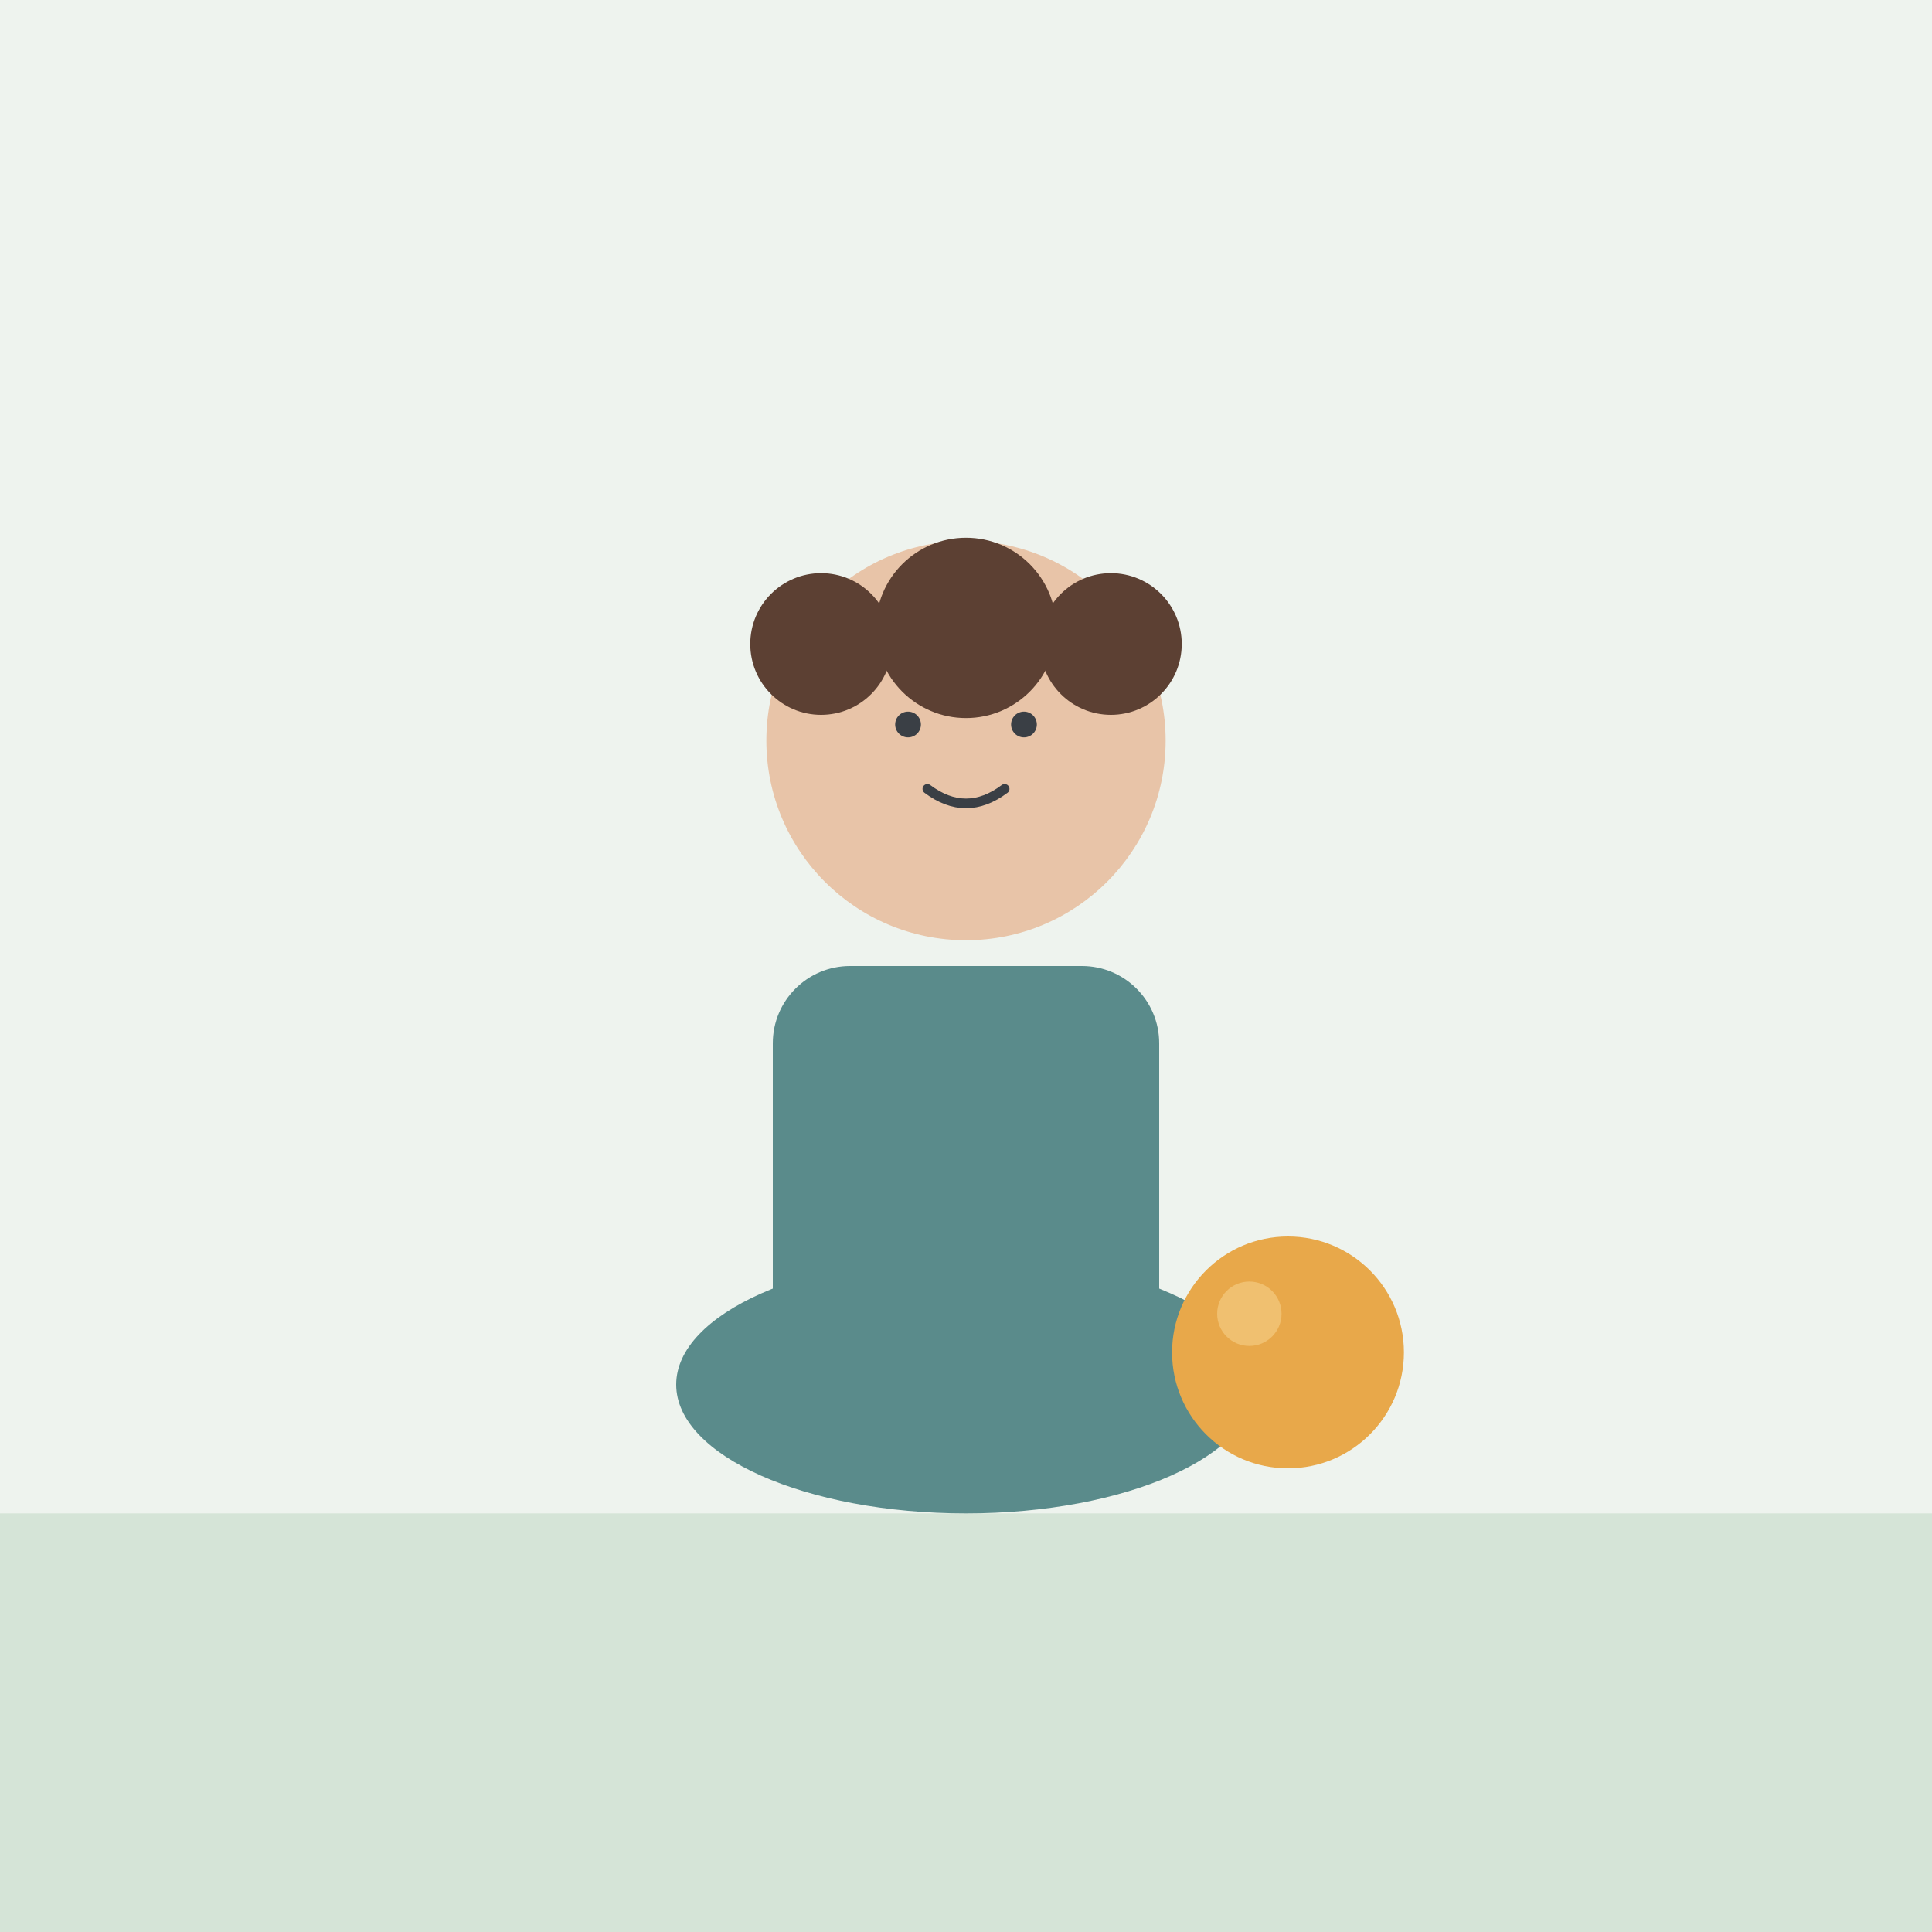
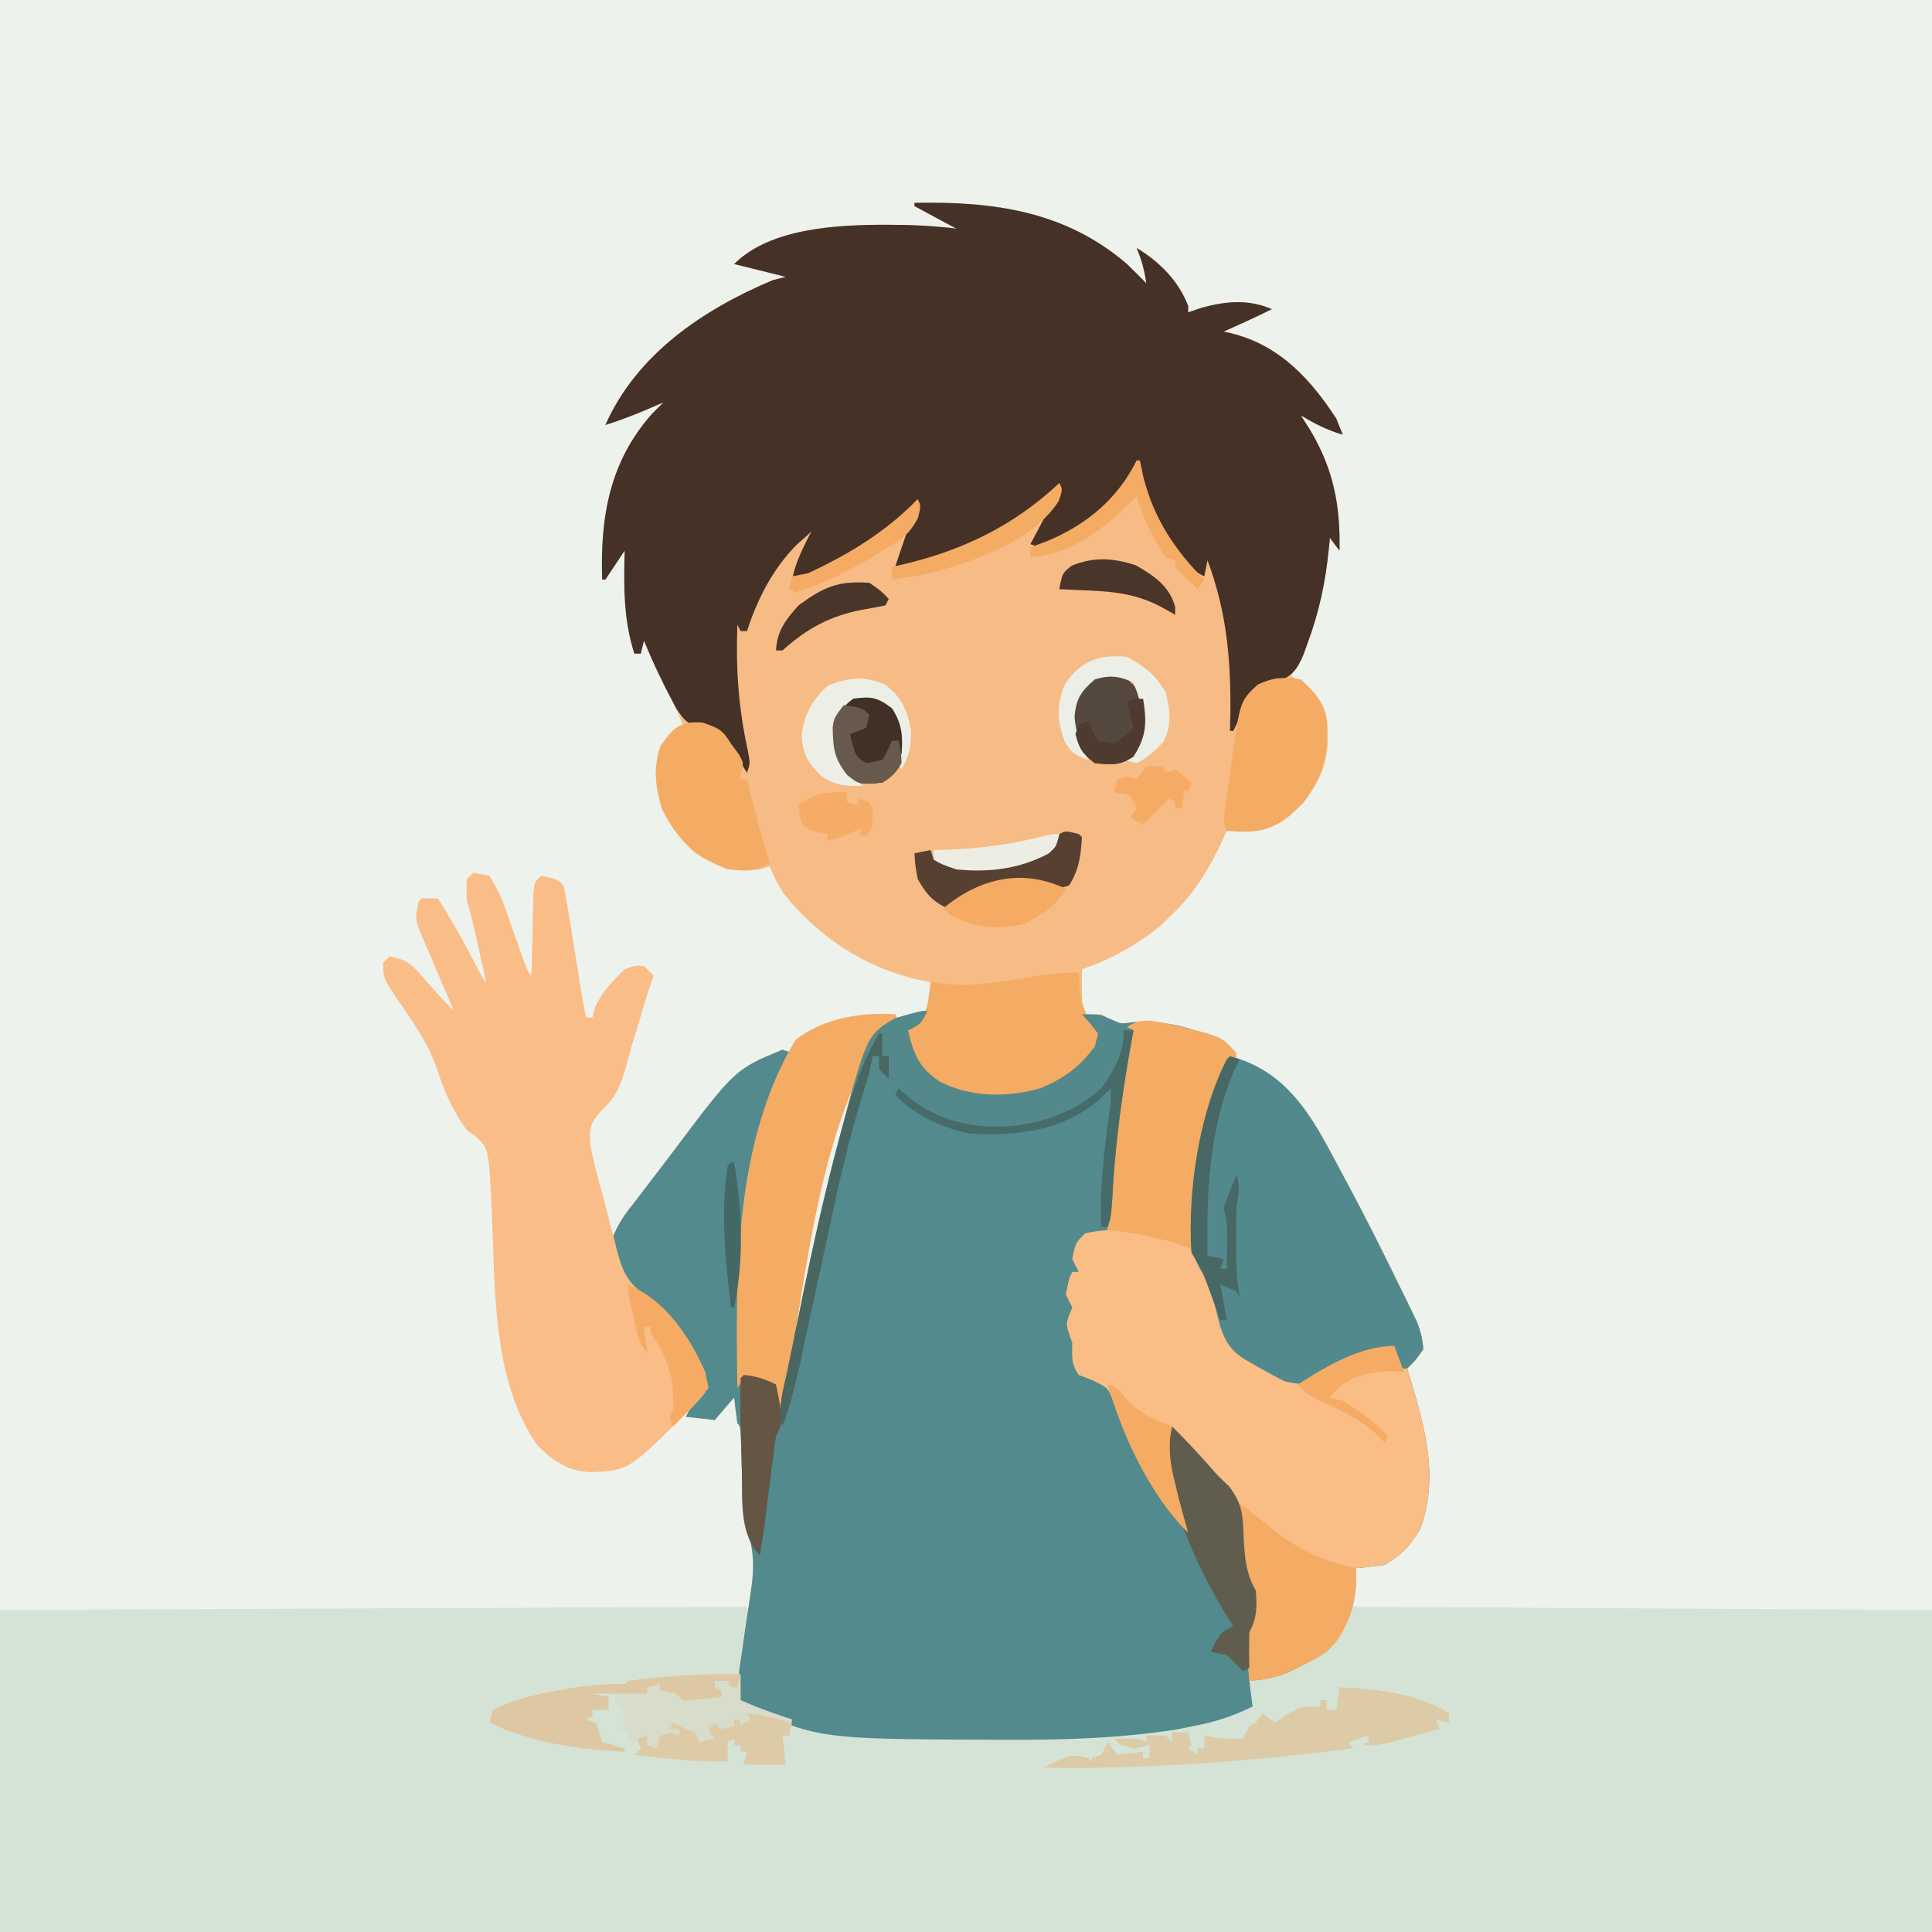
- <svg xmlns="http://www.w3.org/2000/svg" width="600" height="600" viewBox="0 0 600 600" role="img" aria-label="Child">
-   <rect width="600" height="600" fill="#EEF3EE" />
-   <rect y="470" width="600" height="130" fill="#D5E4D7" />
-   <ellipse cx="300" cy="430" rx="90" ry="40" fill="#5A8B8B" />
-   <rect x="240" y="300" width="120" height="130" rx="24" fill="#5A8B8B" />
-   <circle cx="300" cy="230" r="62" fill="#E8C4A8" />
-   <circle cx="255" cy="200" r="22" fill="#5C4033" />
-   <circle cx="345" cy="200" r="22" fill="#5C4033" />
-   <circle cx="300" cy="195" r="28" fill="#5C4033" />
-   <circle cx="282" cy="225" r="4" fill="#3A3F45" />
-   <circle cx="318" cy="225" r="4" fill="#3A3F45" />
-   <path d="M288 245 Q300 254 312 245" fill="none" stroke="#3A3F45" stroke-width="3" stroke-linecap="round" />
-   <circle cx="400" cy="420" r="36" fill="#E8A84A" />
-   <circle cx="388" cy="408" r="10" fill="#F0C070" />
+ <svg xmlns="http://www.w3.org/2000/svg" version="1.1" width="600" height="600" viewBox="0 0 600 600" role="img" aria-label="Child">
+   <path d="M0 0 C198 0 396 0 600 0 C600 198 600 396 600 600 C402 600 204 600 0 600 C0 402 0 204 0 0 Z " fill="#EDF2ED" transform="translate(0,0)" />
+   <path d="M0 0 C24.5 -0.5 46.8 2.5 66 19 C68 21 70.1 23 72 25 C71.4 20.9 70.6 17.9 69 14 C76.1 18.3 82 24.2 85 32 C85 32.7 85 33.3 85 34 C86.4 33.5 87.9 33 89.4 32.5 C97 30.5 103.7 29.9 111 33 C106.1 35.5 101 37.7 96 40 C97.2 40.2 98.3 40.5 99.5 40.8 C113.8 44.7 123.1 54.9 131 67 C131.7 68.7 132.3 70.3 133 72 C128.2 70.6 124.3 68.6 120 66 C120.9 67.4 121.8 68.9 122.8 70.4 C130.1 82.6 132.3 93.9 132 108 C131 106.7 130 105.4 129 104 C129 104.5 129 104.5 128.7 107.2 C127.3 121.5 123.9 134.3 117 147 C118.6 148 120.3 149 122 150 C127.7 156.2 128.4 160.3 128.3 168.6 C127.6 177.6 123.3 183.8 117 190 C110.2 195.5 105.4 195.5 97 195 C96.5 196 96.1 197.1 95.6 198.1 C91.4 207 87.1 214.2 80 221 C79.4 221.6 79.4 221.6 76.3 224.6 C68.9 230.5 61 235 52 238 C52 242.6 52 247.2 52 252 C54 252 56 252 58 252 C58.5 252.3 58.5 252.3 60.8 253.6 C64 255 64 255 68.4 254.4 C78.3 253.7 88.1 256.7 97 261 C98 262 99 263 100 264 C100 264.7 100 265.3 100 266 C100.4 266.1 100.4 266.1 102.4 266.6 C117.9 272.6 124.7 286.2 132 300 C132.9 301.7 133.8 303.4 134.8 305.2 C140.5 315.9 145.9 326.7 151.2 337.6 C151.8 338.7 152.3 339.9 152.9 341 C153.4 342.1 153.9 343.2 154.5 344.3 C154.9 345.3 155.4 346.2 155.9 347.2 C157.1 350.2 157.8 352.8 158 356 C155.6 359.4 155.6 359.4 153 362 C153.2 362.6 153.2 362.6 154.2 365.9 C158.8 381.3 162.8 396.4 157 412 C153.6 417.4 151.5 419.7 146 423 C143 423.4 140 423.8 137 424 C137.1 425.3 137.2 426.5 137.2 427.8 C136.8 436.6 134.1 443.7 128 450 C124.3 452.3 124.3 452.3 120.2 454.3 C118.8 455 117.5 455.7 116.1 456.4 C112 458 108.4 458.7 104 459 C104.3 461.6 104.7 464.3 105 467 C98.8 470 93.1 471.9 86.3 473.1 C85.5 473.3 85.5 473.3 81.4 474.1 C64 476.8 46.5 477.4 28.9 477.3 C27.8 477.3 26.7 477.3 25.6 477.3 C-30.2 477.1 -30.2 477.1 -54 466 C-55 461 -54.8 457.9 -54 452.8 C-53.8 451.3 -53.5 449.7 -53.3 448.1 C-53.1 446.4 -52.8 444.8 -52.6 443.1 C-52.1 439.8 -51.6 436.5 -51.1 433.3 C-50.9 431.8 -50.7 430.4 -50.5 428.9 C-49.8 423.3 -50 419 -51.5 413.5 C-53.3 406.6 -53.5 399.9 -53.6 392.8 C-53.9 380.1 -53.9 380.1 -55 379 C-55.4 376.3 -55.7 373.7 -56 371 C-58 373.3 -60 375.6 -62 378 C-65 377.7 -67.9 377.3 -71 377 C-69.3 373.5 -67.5 371 -65 368 C-68.3 356.2 -74.7 346.9 -84 339 C-85.1 338.4 -86.2 337.8 -87.3 337.2 C-91.8 333.5 -93.2 327.7 -94 322 C-92.2 317.5 -90.6 314.9 -87.6 311.2 C-83.7 306.1 -79.8 301 -75.9 295.9 C-55.8 269.1 -55.8 269.1 -41 263 C-40 263.3 -39 263.7 -38 264 C-38.7 265.4 -39.4 266.7 -40.1 268.1 C-51.3 292.8 -54.2 321.9 -54.1 348.6 C-54.1 350.2 -54.1 351.8 -54 353.4 C-54 357.3 -54 361.1 -54 365 C-52.3 364.7 -50.7 364.3 -49 364 C-45.8 365.1 -45.8 365.1 -43 367 C-42 372 -42 372 -42 376 C-41.6 374.3 -41.3 372.5 -40.9 370.7 C-39.6 364.1 -38.2 357.4 -36.9 350.8 C-36.3 347.9 -35.7 345.1 -35.2 342.3 C-32 326.8 -28.7 311.4 -24.8 296.1 C-24.5 294.8 -24.1 293.6 -23.8 292.3 C-14.9 258.5 -14.9 258.5 -6.2 253.3 C1.8 251 1.8 251 4 251 C4.3 248 4.7 245.1 5 242 C3.4 241.7 1.7 241.3 0 241 C-16.5 236.9 -30.6 227.3 -41 214 C-43.6 209.4 -43.6 209.4 -45 206 C-46 206.3 -47 206.7 -48 207 C-56.1 207.7 -61.1 206.4 -68 202 C-75.8 195.2 -79.6 187.6 -80.4 177.2 C-79.9 170.9 -79.1 167.8 -74.3 163.6 C-73.9 163.4 -73.9 163.4 -72 162 C-74.1 156.7 -76.6 151.7 -79.2 146.6 C-81 143.1 -82.5 139.6 -84 136 C-84.2 136.7 -84.2 136.7 -85 140 C-85.7 140 -86.3 140 -87 140 C-90.4 129.3 -90.3 119.2 -90 108 C-91 109.5 -91 109.5 -96 117 C-96.3 117 -96.7 117 -97 117 C-97.6 97.7 -94.8 80.5 -81.5 65.5 C-80.9 64.9 -80.9 64.9 -78 62 C-78.8 62.3 -79.6 62.7 -80.4 63 C-80.9 63.2 -80.9 63.2 -83.6 64.4 C-84.1 64.6 -84.1 64.6 -86.8 65.7 C-89.8 66.9 -92.9 68 -96 69 C-86.2 46.9 -65.6 33.1 -44 24 C-42.7 23.7 -41.4 23.3 -40 23 C-41.2 22.7 -42.3 22.4 -43.5 22.1 C-47.7 21.1 -51.8 20 -56 19 C-44.7 7.7 -23.7 6.8 -8.6 6.8 C-1.3 6.8 5.8 7.1 13 8 C8.7 5.7 4.4 3.4 0 1 C0 0.7 0 0.3 0 0 Z " fill="#F7BB85" transform="translate(284,63)" />
+   <path d="M0 0 C1.5 4.6 0.2 9.1 -0.5 13.9 C-2.1 24.4 -2.1 24.4 -1 30 C25.2 38.4 52.1 40.2 79.4 40.2 C80 40.3 80 40.3 82.7 40.3 C107.2 40.2 133 40.2 156 31 C156 28.4 156 25.7 156 23 C156.8 22.8 157.6 22.6 158.5 22.3 C170.7 18.8 179.5 15.6 186 4 C186.7 2.7 187.3 1.4 188 0 C247.4 0.3 306.8 0.7 368 1 C368 34 368 67 368 101 C170 101 -28 101 -232 101 C-232 68 -232 35 -232 1 C-155.4 0.7 -78.9 0.3 0 0 Z " fill="#D5E3D6" transform="translate(232,499)" />
+   <path d="M0 0 C-2 4 -2 4 -6 6 C-4.2 13.6 -2.6 17.6 4 22 C13.7 26.8 24.7 26.9 35 24 C42.5 20.9 47.1 17.5 52 11 C52.3 9.7 52.7 8.4 53 7 C50.6 3.7 50.6 3.7 48 1 C54 1 54 1 56.8 2.6 C60 4 60 4 64.4 3.4 C74.3 2.7 84.1 5.7 93 10 C94 11 95 12 96 13 C96 13.7 96 14.3 96 15 C96.8 15.2 97.6 15.4 98.4 15.6 C113.9 21.6 120.7 35.2 128 49 C128.5 49.9 128.5 49.9 130.8 54.2 C136.5 64.9 141.9 75.7 147.2 86.6 C147.8 87.7 148.3 88.9 148.9 90 C149.4 91.1 149.9 92.2 150.5 93.3 C150.9 94.3 151.4 95.2 151.9 96.2 C153.1 99.2 153.8 101.8 154 105 C151.6 108.4 151.6 108.4 149 111 C149.2 111.6 149.2 111.6 150.2 114.9 C154.8 130.3 158.8 145.4 153 161 C149.6 166.4 147.5 168.7 142 172 C139 172.4 136 172.8 133 173 C133.1 174.3 133.2 175.5 133.2 176.8 C132.8 185.6 130.1 192.7 124 199 C120.3 201.3 120.3 201.3 116.2 203.3 C114.8 204 113.5 204.7 112.1 205.4 C108 207 104.4 207.7 100 208 C100.3 210.6 100.7 213.3 101 216 C94.8 219 89.1 220.9 82.3 222.1 C81.5 222.3 81.5 222.3 77.4 223.1 C60 225.8 42.5 226.4 24.9 226.3 C23.8 226.3 22.7 226.3 21.6 226.3 C-34.2 226.1 -34.2 226.1 -58 215 C-59 210 -58.8 206.9 -58 201.8 C-57.8 200.3 -57.5 198.7 -57.3 197.1 C-57.1 195.4 -56.8 193.8 -56.6 192.1 C-56.1 188.8 -55.6 185.5 -55.1 182.3 C-54.9 180.8 -54.7 179.4 -54.5 177.9 C-53.8 172.3 -54 168 -55.5 162.5 C-57.3 155.6 -57.5 148.9 -57.6 141.8 C-57.9 129.1 -57.9 129.1 -59 128 C-59.4 125.3 -59.7 122.7 -60 120 C-62 122.3 -64 124.6 -66 127 C-69 126.7 -71.9 126.3 -75 126 C-73.3 122.5 -71.5 120 -69 117 C-72.3 105.2 -78.7 95.9 -88 88 C-89.1 87.4 -90.2 86.8 -91.3 86.2 C-95.8 82.5 -97.2 76.7 -98 71 C-96.2 66.5 -94.6 63.9 -91.6 60.2 C-87.7 55.1 -83.8 50 -79.9 44.9 C-59.8 18.1 -59.8 18.1 -45 12 C-44 12.3 -43 12.7 -42 13 C-42.4 13.7 -42.4 13.7 -44.1 17.1 C-55.3 41.8 -58.2 70.9 -58.1 97.6 C-58.1 99.2 -58.1 100.8 -58 102.4 C-58 106.3 -58 110.1 -58 114 C-57.2 113.8 -57.2 113.8 -53 113 C-49.8 114.1 -49.8 114.1 -47 116 C-46 121 -46 121 -46 125 C-45.6 123.3 -45.3 121.5 -44.9 119.7 C-43.6 113.1 -42.2 106.4 -40.9 99.8 C-40.3 96.9 -39.7 94.1 -39.2 91.3 C-36 75.8 -32.7 60.4 -28.8 45.1 C-28.5 43.8 -28.1 42.6 -27.8 41.3 C-18.9 7.5 -18.9 7.5 -10.2 2.3 C-2.2 0 -2.2 0 0 0 Z " fill="#528A8D" transform="translate(288,314)" />
+   <path d="M0 0 C24.5 -0.5 46.8 2.5 66 19 C68 21 70.1 23 72 25 C71.4 20.9 70.6 17.9 69 14 C76.1 18.3 82 24.2 85 32 C85 32.7 85 33.3 85 34 C86.4 33.5 87.9 33 89.4 32.5 C97 30.5 103.7 29.9 111 33 C106.1 35.5 101 37.7 96 40 C97.2 40.2 98.3 40.5 99.5 40.8 C113.8 44.7 123.1 54.9 131 67 C131.7 68.7 132.3 70.3 133 72 C128.2 70.6 124.3 68.6 120 66 C120.9 67.4 121.8 68.9 122.8 70.4 C130.1 82.6 132.3 93.9 132 108 C131 106.7 130 105.4 129 104 C129 104.5 129 104.5 128.7 107.2 C127.7 117.6 125.7 127.1 122 137 C121.6 138 121.3 139.1 120.9 140.1 C118.8 145.1 117.4 146.8 112.4 149 C111 149.3 109.5 149.7 108 150 C104 152 104 152 102.9 154.8 C102.6 155.8 102.3 156.9 102 158 C101 160 100 162 99 164 C98.7 164 98.3 164 98 164 C98 162.5 98 161 98.1 159.5 C98.3 142.3 97.1 127.3 91 111 C90.7 112.7 90.3 114.3 90 116 C80.1 111.1 74.5 99.1 71 89 C70.3 86.7 69.6 84.3 69 82 C68.8 82.4 68.8 82.4 67.5 84.2 C59.9 95 51.5 102.2 39 107 C38 106.7 37 106.3 36 106 C39 100.4 41.9 94.8 45 89 C43.4 90.3 41.7 91.6 40 93 C27.1 102.7 10.7 113 -6 113 C-3.8 106.3 -1.4 99.6 1 93 C0.2 93.9 -0.7 94.9 -1.6 95.9 C-9.7 104 -26 117 -38 117 C-36.9 111.4 -34.6 107.1 -32 102 C-32.3 102.3 -32.7 102.7 -33 103 C-34.2 104.1 -35.4 105.1 -36.6 106.2 C-43.9 113.5 -48.9 123.2 -52 133 C-52.7 133 -53.3 133 -54 133 C-54.3 132.3 -54.7 131.7 -55 131 C-55.5 144.6 -54.7 156.6 -51.8 169.9 C-51 174 -51 174 -52 177 C-52.5 176.2 -53.1 175.3 -53.6 174.4 C-54 173.9 -54 173.9 -55.8 171.1 C-56.5 170 -57.2 168.9 -58 167.8 C-60 165 -60 165 -63 163 C-63.6 162.9 -63.6 162.9 -66.4 162.7 C-70.9 161.8 -71.4 160.7 -74 157 C-75.2 154.7 -76.4 152.4 -77.6 150.1 C-78.1 149 -78.7 147.8 -79.3 146.6 C-81 143.1 -82.5 139.6 -84 136 C-84.2 136.7 -84.2 136.7 -85 140 C-85.7 140 -86.3 140 -87 140 C-90.4 129.3 -90.3 119.2 -90 108 C-91 109.5 -91 109.5 -96 117 C-96.3 117 -96.7 117 -97 117 C-97.6 97.7 -94.8 80.5 -81.5 65.5 C-80.9 64.9 -80.9 64.9 -78 62 C-78.8 62.3 -79.6 62.7 -80.4 63 C-80.9 63.2 -80.9 63.2 -83.6 64.4 C-84.1 64.6 -84.1 64.6 -86.8 65.7 C-89.8 66.9 -92.9 68 -96 69 C-86.2 46.9 -65.6 33.1 -44 24 C-42.7 23.7 -41.4 23.3 -40 23 C-41.2 22.7 -42.3 22.4 -43.5 22.1 C-47.7 21.1 -51.8 20 -56 19 C-44.7 7.7 -23.7 6.8 -8.6 6.8 C-1.3 6.8 5.8 7.1 13 8 C8.7 5.7 4.4 3.4 0 1 C0 0.7 0 0.3 0 0 Z " fill="#453126" transform="translate(284,63)" />
+   <path d="M0 0 C15.9 3.9 15.9 3.9 21 9 C21 9.7 21 10.3 21 11 C21.8 11.2 22.6 11.4 23.4 11.6 C38.9 17.6 45.7 31.2 53 45 C53.5 45.9 53.5 45.9 55.8 50.2 C61.5 60.9 66.9 71.7 72.2 82.6 C72.8 83.7 73.3 84.9 73.9 86 C74.4 87.1 74.9 88.2 75.5 89.3 C75.9 90.3 76.4 91.2 76.9 92.2 C78.1 95.2 78.8 97.8 79 101 C76.6 104.4 76.6 104.4 74 107 C74.4 108.3 74.8 109.6 75.2 110.9 C79.8 126.3 83.8 141.4 78 157 C74.6 162.4 72.5 164.7 67 168 C64 168.4 61 168.8 58 169 C58.1 170.3 58.2 171.5 58.2 172.8 C57.8 181.6 55.1 188.7 49 195 C45.3 197.3 45.3 197.3 41.2 199.3 C39.8 200 38.5 200.7 37.1 201.4 C33 203 29.4 203.7 25 204 C24.8 201.6 24.6 199.2 24.4 196.8 C24.3 195.4 24.1 194.1 24 192.7 C24 189 24 189 26 185 C26.6 177 26.6 177 24.5 173.4 C22.4 168.7 22.8 164.6 22.7 159.6 C21.9 148.5 18.6 143.5 10.5 136.2 C7 133 4.6 129.9 2 126 C1.3 126.7 0.7 127.3 0 128 C0.2 137.1 2.5 145.3 5 154 C5.3 155.3 5.7 156.6 6 158 C-4.9 147.1 -12.6 131.2 -17.4 116.6 C-19 113 -19 113 -23.6 110.7 C-25 110.1 -26.5 109.6 -28 109 C-30.5 105.3 -30 103.4 -30 99 C-30.4 98 -30.7 96.9 -31.1 95.9 C-32 93 -32 93 -30 88 C-30.7 86.7 -31.3 85.4 -32 84 C-31 79 -31 79 -30 77 C-29.3 77 -28.7 77 -28 77 C-28.7 75.7 -29.3 74.4 -30 73 C-29 68 -29 68 -26 65 C-22.3 64.3 -22.3 64.3 -19 64 C-19 63.3 -19 63.3 -18.9 60 C-17.3 14.5 -17.3 14.5 -11 2 C-11.7 1.7 -12.3 1.3 -13 1 C-8.4 -2.1 -5.4 -0.9 0 0 Z " fill="#FABD86" transform="translate(363,318)" />
+   <path d="M0 0 C0.8 0.2 0.8 0.2 5 1 C7.3 4.8 8.8 7.8 10.2 11.9 C10.4 12.5 10.4 12.5 11.4 15.3 C11.8 16.4 12.2 17.6 12.6 18.8 C16.9 30.9 16.9 30.9 18 32 C18 31.1 18 30.3 18.1 29.4 C18.2 25.5 18.3 21.5 18.4 17.6 C18.4 16.3 18.4 14.9 18.5 13.5 C18.5 12.2 18.5 10.9 18.6 9.5 C18.6 8.3 18.6 7.1 18.7 5.9 C19 3 19 3 21 1 C26 2 26 2 28 4 C28.6 6.6 29 9.3 29.5 11.9 C29.7 13.5 30 15.1 30.3 16.7 C30.5 18.4 30.8 20.1 31.1 21.8 C31.6 25.1 32.1 28.4 32.7 31.7 C32.9 33.2 33.1 34.6 33.4 36.2 C33.9 39.1 34.4 42.1 35 45 C35.7 45 36.3 45 37 45 C37.2 44.2 37.3 43.4 37.5 42.6 C39.7 37.2 42.9 34.1 47 30 C50.3 28.8 50.3 28.8 53 29 C54 30 55 31 56 32 C55.6 33.1 55.2 34.3 54.8 35.4 C53.3 40 51.9 44.7 50.6 49.3 C50.3 50 50.3 50 49.2 53.8 C48.5 56.3 47.8 58.9 47.1 61.4 C45.4 67.1 43.7 70.4 39.4 74.3 C36.1 78.2 36 79.7 36.4 84.9 C37.4 89.9 38.6 94.8 40.1 99.8 C41 103.1 41.8 106.3 42.6 109.6 C43.2 111.8 43.8 113.9 44.3 116.1 C44.6 117.1 44.8 118.1 45.1 119.1 C47.1 126.2 49.8 129.1 56 133 C64.2 140.2 70.8 149.2 73 160 C71 162.8 71 162.8 68.2 165.8 C67.7 166.3 67.7 166.3 65.1 168.9 C48.2 185.6 48.2 185.6 36.6 186.2 C29.4 185.9 25.1 183 20 178 C5.6 157.8 6.8 128.4 5.7 104.6 C4.8 85.7 4.8 85.7 0.6 81.8 C-0.3 81.2 -1.1 80.6 -2 80 C-6.2 74.3 -9 68.2 -11.1 61.5 C-13.7 53.8 -17.9 47.5 -22.5 40.9 C-28 32.9 -28 32.9 -28 28 C-27.3 27.3 -26.7 26.7 -26 26 C-20.2 27.2 -19.2 28.5 -15.4 32.8 C-12.4 36.3 -9.3 39.7 -6 43 C-6.2 42.6 -6.2 42.6 -7.1 40.4 C-8.8 36.6 -10.4 32.7 -12.1 28.8 C-12.6 27.5 -13.2 26.1 -13.8 24.7 C-14.4 23.5 -14.9 22.2 -15.5 20.8 C-16 19.6 -16.5 18.5 -17 17.2 C-18 14 -18 14 -17 9 C-16.7 8.7 -16.3 8.3 -16 8 C-14.3 8 -12.7 8 -11 8 C-7.5 13.5 -4.3 19.1 -1.2 24.9 C2.9 32.9 2.9 32.9 4 34 C3.2 30.4 2.4 26.8 1.6 23.2 C1.3 22.2 1.1 21.1 0.9 20.1 C-0.9 12.3 -0.9 12.3 -2 9 C-2.2 5.4 -2.2 5.4 -2 2 C-1.3 1.3 -0.7 0.7 0 0 Z " fill="#FABD87" transform="translate(147,271)" />
+   <path d="M0 0 C12.9 3.4 20.4 11.5 27.1 22.5 C29.5 26.6 31.8 30.8 34 35 C34.9 36.7 35.8 38.4 36.8 40.2 C42.5 50.9 47.9 61.7 53.2 72.6 C53.8 73.7 54.3 74.9 54.9 76 C55.4 77.1 55.9 78.2 56.5 79.3 C56.9 80.3 57.4 81.2 57.9 82.2 C59.1 85.2 59.8 87.8 60 91 C57.7 94.4 57.7 94.4 55 97 C54.3 97 53.7 97 53 97 C52.3 94.7 51.7 92.4 51 90 C41.8 92.8 33.4 96.1 25 100.7 C22 102 22 102 17 101 C14.2 99.6 11.5 98.1 8.8 96.6 C7.4 95.8 6 95 4.5 94.1 C-2.8 89.7 -3.1 83.1 -5.3 75.2 C-7 70 -7 70 -9.7 65.4 C-16.9 51.7 -9.3 24.4 -5 10 C-1.7 1.7 -1.7 1.7 0 0 Z " fill="#52898C" transform="translate(382,328)" />
+   <path d="M0 0 C0.2 0.3 0.2 0.3 1 2 C0.3 2.3 0.3 2.3 -3 4 C-25.5 36.8 -28.2 89.7 -36 128 C-36.3 128 -36.7 128 -37 128 C-37 123.7 -37 119.4 -37 115 C-43 113 -43 113 -47 113 C-47.7 114 -48.3 115 -49 116 C-49.6 80.6 -49.9 39.5 -31 8 C-22.4 1.2 -10.7 -0.7 0 0 Z " fill="#F4AB63" transform="translate(278,315)" />
+   <path d="M0 0 C17.2 4 17.2 4 21 10 C20 10.7 19 11.3 18 12 C9.8 29.3 8.7 51.2 7 70 C5.4 69.3 3.7 68.7 2 68 C-0.1 67.4 -2.2 66.9 -4.3 66.4 C-5.4 66.2 -6.4 65.9 -7.6 65.7 C-11.4 64.9 -15.1 64.4 -19 64 C-17.6 15.2 -17.6 15.2 -11 2 C-11.7 1.7 -12.3 1.3 -13 1 C-8.4 -2.1 -5.4 -0.9 0 0 Z " fill="#F4AB63" transform="translate(363,318)" />
+   <path d="M0 0 C0.1 0.9 0.1 0.9 0.3 5.2 C1.1 11.7 3.1 14.8 7 20 C3.2 27.8 -1.9 32.4 -9.7 36.4 C-21 39.8 -31.1 39.7 -42.2 35.3 C-46.6 32.6 -49.1 30.2 -52 26 C-52.9 21.6 -52.9 21.6 -53 18 C-52.2 17.6 -51.4 17.1 -50.6 16.7 C-46.7 12.7 -46.7 8.4 -46 3 C-45.4 3.1 -45.4 3.1 -42.6 3.5 C-27.4 5.2 -14.2 0 0 0 Z " fill="#F4AB63" transform="translate(335,302)" />
+   <path d="M0 0 C0 2.6 0 5.3 0 8 C5.2 10.3 10.5 12.2 16 14 C15.7 15.6 15.3 17.3 15 19 C14.3 19 13.7 19 13 19 C13.2 20.5 13.2 20.5 14 28 C9.7 28 5.4 28 1 28 C1.3 26.7 1.7 25.4 2 24 C1.3 24 0.7 24 0 24 C0 23.3 0 22.7 0 22 C-0.7 22 -1.3 22 -2 22 C-2 21.3 -2 20.7 -2 20 C-2.7 20.3 -3.3 20.7 -4 21 C-4 23 -4 25 -4 27 C-13.8 27.3 -23.3 26.1 -33 25 C-32.3 24.3 -31.7 23.7 -31 23 C-31.2 22.7 -31.2 22.7 -32 21 C-33 20.7 -34 20.3 -35 20 C-35 19.3 -35 18.7 -35 18 C-36 17.7 -37 17.3 -38 17 C-37.3 16.3 -36.7 15.7 -36 15 C-36.2 14.2 -36.2 14.2 -37 10 C-37.7 10 -38.3 10 -39 10 C-39 8.7 -39 7.3 -39 6 C-41.3 6 -43.6 6 -46 6 C-45.2 6.2 -45.2 6.2 -41 7 C-41 8.3 -41 9.6 -41 11 C-42.7 11 -44.3 11 -46 11 C-46 11.7 -46 12.3 -46 13 C-46.3 13.2 -46.3 13.2 -48 14 C-47 14.3 -46 14.7 -45 15 C-43.8 18.1 -43.8 18.1 -43 21 C-40.7 21.7 -38.4 22.3 -36 23 C-36 23.3 -36 23.7 -36 24 C-50.5 23.3 -64.8 21.3 -78 15 C-77.7 13.7 -77.3 12.4 -77 11 C-70 7.6 -63 6 -55.4 4.8 C-54.4 4.6 -53.4 4.4 -52.4 4.2 C-46.9 3.3 -41.6 2.9 -36 3 C-35.7 2.7 -35.3 2.3 -35 2 C-23.3 0.4 -11.8 -0.3 0 0 Z " fill="#D7DDCA" transform="translate(230,520)" />
+   <path d="M0 0 C-2 4 -2 4 -6 6 C-4.2 13.6 -2.6 17.6 4 22 C13.7 26.8 24.7 26.9 35 24 C42.5 20.9 47.1 17.5 52 11 C52.3 9.7 52.7 8.4 53 7 C50.6 3.8 50.6 3.8 48 1 C54.8 1 58.1 2.8 64 6 C63.7 7.8 63.3 9.7 63 11.6 C60.2 27.3 58.2 42.7 57.4 58.6 C57 64 57 64 56 67 C55.3 67 54.7 67 54 67 C53.5 55.5 54.8 44.5 56.3 33.1 C57 28 57 28 57 24 C55.9 25.1 54.8 26.1 53.7 27.2 C42.1 37.3 27.8 38.9 13 38 C3.5 36 -4.8 32.1 -11.1 24.5 C-13.6 20.6 -14.9 18.6 -15 14 C-15.7 14 -16.3 14 -17 14 C-17.3 15.6 -17.7 17.3 -18 19 C-19 22.3 -20 25.5 -21 28.8 C-25.9 45.2 -29.3 62 -32.9 78.7 C-34.7 87.1 -36.5 95.6 -38.4 104 C-38.7 105.5 -39 107 -39.3 108.5 C-40.9 115.5 -42.5 122.3 -45 129 C-46.5 123.1 -44.8 117.8 -43.5 111.9 C-43.3 110.6 -43 109.3 -42.7 107.9 C-42.1 105.1 -41.5 102.3 -41 99.5 C-40.1 95.3 -39.2 91.1 -38.4 86.9 C-35.5 72.9 -32.4 59 -28.8 45.1 C-28.5 43.9 -28.1 42.6 -27.8 41.3 C-18.9 7.5 -18.9 7.5 -10.2 2.3 C-2.2 0 -2.2 0 0 0 Z " fill="#53898A" transform="translate(288,314)" />
+   <path d="M0 0 C4.2 3.1 8.3 6.2 12.3 9.6 C19.6 14.9 27.1 18.2 36 20 C36.6 28.6 34.9 35.9 29.8 43.1 C26.5 46.5 23.4 48.2 19.2 50.3 C17.8 51 16.5 51.7 15.1 52.4 C11 54 7.4 54.7 3 55 C2.8 52.6 2.6 50.2 2.4 47.8 C2.3 46.4 2.1 45.1 2 43.7 C2 40 2 40 4 36 C4.6 28.1 4.6 28.1 2.6 24.1 C-1 16.9 -0.1 7.9 0 0 Z " fill="#F4AB63" transform="translate(385,467)" />
+   <path d="M0 0 C11.8 0.5 23.7 1.8 34 8 C34 9 34 10 34 11 C32.7 10.7 31.4 10.3 30 10 C30.2 10.5 30.2 10.5 31 13 C27.9 13.8 24.9 14.7 21.8 15.5 C20.1 16 18.4 16.4 16.6 16.9 C12 18 12 18 7 18 C7.3 17.8 7.3 17.8 9 17 C9 16.3 9 15.7 9 15 C7 15.7 5 16.3 3 17 C3.2 17.3 3.2 17.3 4 19 C-28 23.1 -59.7 25.4 -92 25 C-83.3 20.7 -83.3 20.7 -78 22 C-77.7 22.3 -77.3 22.7 -77 23 C-77 22.7 -77 22.3 -77 22 C-76 21.7 -75 21.3 -74 21 C-73.3 19.7 -72.7 18.4 -72 17 C-71 18.3 -70 19.6 -69 21 C-67.7 20.8 -67.7 20.8 -61 20 C-61 20.7 -61 21.3 -61 22 C-60.3 22 -59.7 22 -59 22 C-59 20.7 -59 19.4 -59 18 C-60.6 18.3 -62.3 18.7 -64 19 C-68 18 -68 18 -70 16 C-62.2 15.9 -62.2 15.9 -60 17 C-60 16.3 -60 15.7 -60 15 C-58 15 -56 15 -54 15 C-53.3 15.7 -52.7 16.3 -52 17 C-52 16 -52 15 -52 14 C-50.4 14 -48.7 14 -47 14 C-46.8 14.7 -46.8 14.7 -46 18 C-46.2 18.2 -46.2 18.2 -47 19 C-46 19.7 -45 20.3 -44 21 C-44 20.3 -44 19.7 -44 19 C-43.3 19 -42.7 19 -42 19 C-42 17.7 -42 16.4 -42 15 C-41.1 15.2 -40.3 15.3 -39.4 15.5 C-36 16 -36 16 -30 16 C-29.3 14.7 -28.7 13.4 -28 12 C-27.3 11.7 -26.7 11.3 -26 11 C-25.3 10 -24.7 9 -24 8 C-22.7 9 -21.4 10 -20 11 C-18.8 10.2 -17.6 9.4 -16.4 8.5 C-12 6 -12 6 -6 6 C-6 5.3 -6 4.7 -6 4 C-5.3 4 -4.7 4 -4 4 C-4 5 -4 6 -4 7 C-3 7 -2 7 -1 7 C-0.7 4.7 -0.3 2.4 0 0 Z " fill="#DDCAA6" transform="translate(416,524)" />
+   <path d="M0 0 C4.5 4.2 7.7 7.5 8.2 13.8 C8.5 23.5 6.7 30.4 0.8 38.3 C-5.1 44 -9.2 47.3 -17.5 47.3 C-18.4 47.3 -18.4 47.3 -23 47 C-24.5 44 -23.7 41.7 -23.3 38.4 C-23.1 37.1 -22.9 35.8 -22.7 34.4 C-22.5 33 -22.3 31.6 -22.1 30.2 C-21.9 28.8 -21.8 27.4 -21.6 26 C-18.9 6.7 -18.9 6.7 -13.4 1.6 C-8.5 -0.7 -5.3 -0.8 0 0 Z " fill="#F4AB64" transform="translate(404,211)" />
+   <path d="M0 0 C5 1.7 6.3 2.3 8.9 6.6 C9.6 7.6 10.4 8.6 11.2 9.7 C12.9 12.6 12.9 12.6 11.9 16.6 C11.9 17 11.9 17.3 11.9 17.6 C12.5 17.6 13.2 17.6 13.9 17.6 C14.1 18.7 14.4 19.7 14.6 20.8 C16.5 28.5 18.5 36.1 20.9 43.6 C16.4 46.6 13.2 46.1 7.9 45.6 C-2.2 41.8 -7.8 36.2 -12.6 26.8 C-14.6 20 -15.3 14 -13 7.2 C-9 1.7 -7.1 -0.5 0 0 Z " fill="#F4AC65" transform="translate(218.125,224.375)" />
+   <path d="M0 0 C4.9 4.8 9.5 9.9 14 15 C15.2 16.2 16.4 17.4 17.7 18.6 C21.8 24 22 27.4 22.2 34.1 C22.6 40.7 22.8 45.3 26 51 C26.4 56.3 26.4 59.2 24 64 C23.9 67.7 23.9 71.3 24 75 C23.7 75.2 23.7 75.2 22 76 C20.3 74.3 18.7 72.7 17 71 C15.4 70.7 13.7 70.3 12 70 C15 64 15 64 19 62 C18.2 60.7 17.4 59.4 16.5 58.1 C6.8 41.7 -2 22.4 -2 3 C-1.3 2 -0.7 1 0 0 Z " fill="#605D4E" transform="translate(364,443)" />
+   <path d="M0 0 C-0.3 1.3 -0.7 2.6 -1 4 C-1.7 4 -2.3 4 -3 4 C-3.2 3.7 -3.2 3.7 -4 2 C-5.3 2 -6.6 2 -8 2 C-8 2.7 -8 3.3 -8 4 C-7.7 4.2 -7.7 4.2 -6 5 C-6 5.7 -6 6.3 -6 7 C-15.2 8 -15.2 8 -18 8 C-18.7 7.3 -19.3 6.7 -20 6 C-20.8 5.8 -20.8 5.8 -25 5 C-25 4.3 -25 3.7 -25 3 C-26.3 3.3 -27.6 3.7 -29 4 C-29 4.7 -29 5.3 -29 6 C-34.6 6 -40.2 6 -46 6 C-45.2 6.2 -45.2 6.2 -41 7 C-41 8.3 -41 9.6 -41 11 C-42.7 11 -44.3 11 -46 11 C-46 11.7 -46 12.3 -46 13 C-46.3 13.2 -46.3 13.2 -48 14 C-47 14.3 -46 14.7 -45 15 C-43.8 18.1 -43.8 18.1 -43 21 C-40.7 21.7 -38.4 22.3 -36 23 C-36 23.3 -36 23.7 -36 24 C-50.5 23.3 -64.8 21.3 -78 15 C-77.7 13.7 -77.3 12.4 -77 11 C-70 7.6 -63 6 -55.4 4.8 C-54.4 4.6 -53.4 4.4 -52.4 4.2 C-46.9 3.3 -41.6 2.9 -36 3 C-35.7 2.7 -35.3 2.3 -35 2 C-23.3 0.4 -11.8 -0.3 0 0 Z " fill="#DEC8A3" transform="translate(230,520)" />
+   <path d="M0 0 C4.1 3.2 5.9 6 7 11 C7 17.3 6.1 19.7 3 25 C-1.2 27.8 -4 27.5 -9 27 C-13.1 23.9 -14 21.9 -16 17 C-16.4 11.4 -16.2 7.7 -13 3 C-8.5 -1 -5.7 -1.8 0 0 Z " fill="#55493F" transform="translate(349,210)" />
+   <path d="M0 0 C4.8 0.9 6.7 2.2 10 5.8 C12.4 11.7 13 16 10.8 22.1 C9 24.8 9 24.8 5 27.8 C1.1 28.2 1.1 28.2 -3 27.8 C-6 25.3 -7.8 23 -10 19.8 C-10.9 9.3 -10.9 9.3 -7.5 3.5 C-4 0.8 -4 0.8 0 0 Z " fill="#403026" transform="translate(269,215.25)" />
+   <path d="M0 0 C0.2 0.2 0.2 0.2 1 1 C0.7 6.6 0.1 11.2 -3 16 C-6.8 17.3 -8.2 16.3 -12 15 C-22 13.9 -30.8 15.4 -39.2 21.2 C-39.8 21.8 -40.4 22.4 -41 23 C-45.8 20.6 -47.3 18.6 -50 14 C-50.8 9.6 -50.8 9.6 -51 6 C-49.4 5.7 -47.7 5.3 -46 5 C-45.7 6 -45.3 7 -45 8 C-33.9 12.2 -21.7 10.6 -11 6 C-7 3 -7 3 -6 0 C-4 -1 -4 -1 0 0 Z " fill="#554032" transform="translate(335,259)" />
+   <path d="M0 0 C3.9 0.4 6.4 1.2 10 3 C12.3 14.4 12.3 14.4 10 19 C9.6 21.2 9.3 23.5 9.1 25.8 C8.9 27.1 8.7 28.5 8.5 29.9 C8.4 31.3 8.2 32.8 8 34.2 C7.6 37.1 7.3 39.9 6.9 42.7 C6.8 44 6.6 45.2 6.5 46.5 C6 49.7 5.5 52.8 5 56 C-1.5 49.5 -0.4 38.5 -0.6 29.8 C-0.7 28.6 -0.7 27.4 -0.7 26.2 C-1 17.8 -1.2 9.4 -1 1 C-0.7 0.7 -0.3 0.3 0 0 Z " fill="#645544" transform="translate(231,427)" />
+   <path d="M0 0 C5.8 3.2 8.6 5.3 12 11 C13.4 16.6 14 21 11.4 26.2 C8.8 29.2 6.5 31.2 3 33 C1.7 32.7 0.4 32.3 -1 32 C0.3 30.7 1.6 29.4 3 28 C5.9 20.7 4.9 15.2 2 8 C-2.2 5.9 -5.5 5.6 -10 7 C-14.3 10.7 -15.8 13 -16.3 18.6 C-15.9 23.8 -14.3 27.4 -12 32 C-17 30 -17 30 -19.3 26.4 C-21.8 19.8 -21.9 15.3 -19.4 8.7 C-14.6 1.3 -8.5 -0.9 0 0 Z " fill="#ECEFE7" transform="translate(350,204)" />
+   <path d="M0 0 C5.4 4.1 6.9 7.9 8.1 14.4 C8.2 19.4 7.5 22.1 5.2 26.4 C4.9 25.8 4.5 25.1 4.2 24.4 C4.5 23.4 4.8 22.5 5.2 21.4 C5.6 15.9 5.3 12.2 2.2 7.4 C-2.5 3.9 -4.1 3.7 -9.8 4.4 C-13.3 7 -14.6 9 -15.3 13.3 C-15.5 19.5 -15.2 23.7 -10.8 28.4 C-9.5 29.4 -8.2 30.4 -6.8 31.4 C-12.1 31.8 -15.4 31.3 -19.8 28.4 C-24 24.3 -25.7 21.4 -25.8 15.4 C-24.9 8.8 -22.6 5.1 -17.8 0.4 C-11.3 -2.2 -6.5 -2.7 0 0 Z " fill="#EDEFE7" transform="translate(274.8125,212.5625)" />
+   <path d="M0 0 C4.8 0.6 9.3 1.6 14 3 C13.7 4.3 13.3 5.6 13 7 C12.3 7 11.7 7 11 7 C11.2 8.5 11.2 8.5 12 16 C7.7 16 3.4 16 -1 16 C-0.7 14.7 -0.3 13.4 0 12 C-0.7 12 -1.3 12 -2 12 C-2 11.3 -2 10.7 -2 10 C-2.7 10 -3.3 10 -4 10 C-4 9.3 -4 8.7 -4 8 C-4.3 8.2 -4.3 8.2 -6 9 C-6 11 -6 13 -6 15 C-15.8 15.3 -25.3 14.1 -35 13 C-34.3 12.3 -33.7 11.7 -33 11 C-33.3 10 -33.7 9 -34 8 C-33 7.7 -32 7.3 -31 7 C-31 8 -31 9 -31 10 C-30 10.3 -29 10.7 -28 11 C-27.7 9.7 -27.3 8.4 -27 7 C-23 6 -23 6 -21 7 C-21 6.3 -21 5.7 -21 5 C-22 5 -23 5 -24 5 C-23.7 4.3 -23.3 3.7 -23 3 C-21.7 3.7 -20.4 4.3 -19 5 C-18 5.3 -17 5.7 -16 6 C-15.7 7 -15.3 8 -15 9 C-13.3 8.7 -11.7 8.3 -10 8 C-10.3 7.7 -10.7 7.3 -11 7 C-11.3 6.3 -11.7 5.7 -12 5 C-11.3 4.3 -10.7 3.7 -10 3 C-9.3 3.7 -8.7 4.3 -8 5 C-6.7 4.7 -5.4 4.3 -4 4 C-4 3.3 -4 2.7 -4 2 C-3.3 2 -2.7 2 -2 2 C-2 2.7 -2 3.3 -2 4 C-1 3.3 -0 2.7 1 2 C0.8 1.7 0.8 1.7 0 0 Z " fill="#DDCBA8" transform="translate(232,532)" />
+   <path d="M0 0 C-3.6 6 -6.9 7.7 -13 11 C-22 12.8 -27.8 12.3 -36 8 C-36.7 7.3 -37.3 6.7 -38 6 C-26.6 -3.3 -13.6 -6.4 0 0 Z " fill="#F5AB63" transform="translate(331,276)" />
+   <path d="M0 0 C11.7 4.7 18.9 15.9 24 27 C24.3 28.6 24.7 30.3 25 32 C22.7 35.1 22.7 35.1 19.6 38.3 C19 38.8 19 38.8 16.4 41.6 C16 42 16 42 14 44 C13.8 43.5 13.8 43.5 13 41 C13.3 40.3 13.7 39.7 14 39 C14.7 29.8 12.5 22.4 7 15 C7 14.3 7 13.7 7 13 C6.3 13 5.7 13 5 13 C5.3 15.6 5.7 18.3 6 21 C3 18 2.8 14.6 1.9 10.5 C1.5 9 1.2 7.4 0.8 5.8 C0 2 0 2 0 0 Z " fill="#F5AB63" transform="translate(195,399)" />
+   <path d="M0 0 C1 0.3 2 0.7 3 1 C2.4 2.2 1.8 3.4 1.2 4.6 C-6.6 23.4 -7.3 41.9 -7 62 C-5.4 62.3 -3.7 62.7 -2 63 C-2.3 64 -2.7 65 -3 66 C-2.3 66 -1.7 66 -1 66 C-1 63.6 -1 61.2 -0.9 58.8 C-0.9 57.4 -0.9 56.1 -0.9 54.7 C-1 51 -1 51 -2 47 C-0.8 43.6 0.6 40.3 2 37 C3.3 40.8 2.6 43.1 2 47 C1.9 50.5 1.9 54 1.9 57.5 C1.9 59.3 1.9 61.1 1.9 63 C2 67.1 2.3 70.9 3 75 C2.7 74.3 2.3 73.7 2 73 C0.4 72.3 -1.3 71.7 -3 71 C-2.3 74.6 -1.7 78.3 -1 82 C-1.7 82 -2.3 82 -3 82 C-3.4 80.9 -3.8 79.8 -4.2 78.7 C-4.7 77.2 -5.3 75.8 -5.8 74.3 C-6.3 72.9 -6.9 71.5 -7.4 70 C-9 66 -9 66 -12 61 C-13.2 42.2 -9.7 17.8 -1 1 C-0.7 0.7 -0.3 0.3 0 0 Z " fill="#476864" transform="translate(382,328)" />
+   <path d="M0 0 C0.3 0 0.7 0 1 0 C1 2.3 1 4.6 1 7 C1.7 7 2.3 7 3 7 C3 9.3 3 11.6 3 14 C2 13 1 12 0 11 C0 9.7 0 8.4 0 7 C-0.7 7 -1.3 7 -2 7 C-2.3 8.6 -2.7 10.3 -3 12 C-4 15.3 -5 18.5 -6 21.8 C-10.9 38.2 -14.3 55 -17.9 71.7 C-19.7 80.1 -21.5 88.6 -23.4 97 C-23.7 98.5 -24 100 -24.3 101.5 C-25.9 108.5 -27.5 115.3 -30 122 C-31.5 116.1 -29.8 110.8 -28.5 104.9 C-28.3 103.6 -28 102.3 -27.7 100.9 C-27.1 98.1 -26.5 95.3 -26 92.5 C-25.1 88.3 -24.2 84.1 -23.4 79.9 C-20.5 65.9 -17.4 52 -13.8 38.1 C-13.5 36.9 -13.2 35.6 -12.8 34.3 C-9.7 22.5 -6.3 10.5 0 0 Z " fill="#496661" transform="translate(273,321)" />
+   <path d="M0 0 C0.3 0 0.7 0 1 0 C1.4 1.7 1.7 3.5 2.1 5.2 C5.3 17.9 11.8 27.8 21 37 C20.3 38 19.7 39 19 40 C16.6 37.7 14.3 35.4 12 33 C12 32.3 12 31.7 12 31 C11 30.7 10 30.3 9 30 C4.9 23.8 2.1 18.2 0 11 C-0.6 11.7 -1.2 12.3 -1.9 13 C-10.7 21.5 -20.2 29.1 -33 30 C-33 29 -33 28 -33 27 C-31.2 26.3 -29.5 25.7 -27.7 25 C-15.5 19.9 -6 12 0 0 Z " fill="#F4AB64" transform="translate(353,143)" />
+   <path d="M0 0 C3 1 3 1 5.5 4.2 C10 9 14 10.6 20 13 C19.8 14.1 19.6 15.3 19.4 16.4 C19 21.4 19.6 25.2 20.8 30.1 C21 30.8 21 30.8 21.9 34.7 C22.9 38.5 23.9 42.2 25 46 C13 34 4.7 16.1 0 0 Z " fill="#F5AB63" transform="translate(344,430)" />
+   <path d="M0 0 C5.6 3.2 10.4 6.4 12.2 12.9 C12.2 13.7 12.2 14.6 12.2 15.4 C11.6 15 11.6 15 8.2 13.1 C0.6 9 -6.2 8.2 -14.8 7.8 C-16.4 7.7 -18.1 7.7 -19.9 7.6 C-21.2 7.5 -22.4 7.5 -23.8 7.4 C-22.8 2.4 -22.8 2.4 -19.9 0.1 C-12.9 -2.7 -7.1 -2.3 0 0 Z " fill="#49352A" transform="translate(352.75,175.5625)" />
+   <path d="M0 0 C1 0 2 0 3 0 C2.7 1.8 2.3 3.7 2 5.6 C-0.8 21.3 -2.8 36.7 -3.6 52.6 C-4 58 -4 58 -5 61 C-5.7 61 -6.3 61 -7 61 C-7.5 49.5 -6.2 38.5 -4.7 27.1 C-4 22 -4 22 -4 18 C-5.1 19.1 -6.2 20.1 -7.3 21.2 C-18.9 31.3 -33.2 32.9 -48 32 C-56.8 30.2 -64.6 26.4 -71 20 C-70.7 19.3 -70.3 18.7 -70 18 C-68.7 19.1 -67.5 20.1 -66.2 21.2 C-56.9 28.4 -46.2 30.6 -34.7 29.7 C-24.1 28.4 -15.1 25.2 -7 18 C-3 12.7 0 6.9 0 0 Z " fill="#466B68" transform="translate(349,320)" />
+   <path d="M0 0 C3.6 2.5 3.6 2.5 6 5 C5.7 5.7 5.3 6.3 5 7 C2.7 7.5 0.4 7.9 -1.9 8.3 C-12.1 10.2 -19.3 14.1 -27 21 C-27.7 21 -28.3 21 -29 21 C-28.7 14.9 -26 11.5 -22 7 C-14.2 1.3 -9.7 -0.7 0 0 Z " fill="#493529" transform="translate(270,181)" />
+   <path d="M0 0 C1 2.6 2 5.3 3 8 C1.7 7.9 0.4 7.9 -0.9 7.8 C-7.7 8.1 -12.9 9.1 -18.1 13.7 C-18.7 14.5 -19.3 15.2 -20 16 C-18.7 16.3 -17.4 16.7 -16 17 C-10.8 20.2 -6.1 23.5 -2 28 C-2.3 28.7 -2.7 29.3 -3 30 C-4 29 -5 28 -6 27 C-11.2 22.4 -17.2 19.7 -23.5 16.8 C-27 15 -27 15 -30 12 C-21.3 6.4 -10.6 0 0 0 Z " fill="#F5AB63" transform="translate(433,418)" />
+   <path d="M0 0 C0 1 0 2 0 3 C1 3.3 2 3.7 3 4 C3.3 3.3 3.7 2.7 4 2 C7 3 7 3 8 5 C8 11 8 11 6 14 C5.3 13.7 4.7 13.3 4 13 C4.3 12.3 4.7 11.7 5 11 C4.5 11.2 4.5 11.2 1.8 12.4 C-2 14 -2 14 -6 15 C-6 14.3 -6 13.7 -6 13 C-7.7 12.7 -9.3 12.3 -11 12 C-14 10 -14 10 -14.7 6.9 C-14.7 6.4 -14.7 6.4 -15 4 C-9.8 0.1 -6.3 -0.1 0 0 Z " fill="#F5AC66" transform="translate(263,246)" />
+   <path d="M0 0 C5.8 0.8 5.8 0.8 8 3 C7.7 4.3 7.3 5.6 7 7 C5.4 7.7 3.7 8.3 2 9 C3.6 15.8 3.6 15.8 7 18 C8.6 17.7 10.3 17.3 12 17 C13.8 13.9 13.8 13.9 15 11 C15.7 11 16.3 11 17 11 C17.8 14.2 17.8 14.2 18 18 C16.2 20.8 15 22.5 12 24 C4.9 24.7 4.9 24.7 1.1 21.7 C-2.9 16.6 -3.3 13.5 -3.4 6.9 C-3 4 -3 4 0 0 Z " fill="#68594D" transform="translate(262,219)" />
+   <path d="M0 0 C1 2 1 2 -0.2 5.6 C-8.2 18.1 -26.3 24.2 -40 28 C-44 28.8 -48 29.4 -52 30 C-52 28.7 -52 27.4 -52 26 C-51 25.8 -50.1 25.6 -49.1 25.4 C-30.1 21 -14.2 13.3 0 0 Z " fill="#F4AB64" transform="translate(329,150)" />
+   <path d="M0 0 C-1 4 -1 4 -3.4 6.1 C-12.5 10.9 -21.8 12 -32 11 C-36.4 9.5 -36.4 9.5 -39 8 C-39 7 -39 6 -39 5 C-37.8 5 -36.7 4.9 -35.5 4.9 C-25.1 4.6 -15.5 3.3 -5.5 0.8 C-2 0 -2 0 0 0 Z " fill="#EDEDE3" transform="translate(329,259)" />
+   <path d="M0 0 C1.6 0 3.3 0 5 0 C5.3 0.7 5.7 1.3 6 2 C7 1.7 8 1.3 9 1 C10.6 2.3 12.3 3.6 14 5 C13.7 6 13.3 7 13 8 C12.7 7.7 12.3 7.3 12 7 C11.7 9 11.3 11 11 13 C10.3 13 9.7 13 9 13 C9 12.3 9 11.7 9 11 C8.3 10.7 7.7 10.3 7 10 C6.2 10.8 5.5 11.5 4.7 12.3 C3.7 13.3 3.7 13.3 -1 18 C-2.3 17.3 -3.6 16.7 -5 16 C-4.3 15 -3.7 14 -3 13 C-3.7 11.7 -4.3 10.4 -5 9 C-6.6 8.7 -8.3 8.3 -10 8 C-9.7 6.7 -9.3 5.4 -9 4 C-6 3 -6 3 -3 4 C-2 2.7 -1 1.4 0 0 Z " fill="#F5AB64" transform="translate(356,238)" />
+   <path d="M0 0 C1 2 1 2 0.1 5.8 C-2.7 11.3 -5.6 12.9 -11 16 C-11.5 16.3 -11.5 16.3 -13.7 17.7 C-21.4 22.4 -29.4 26.3 -38 29 C-38.7 28.7 -39.3 28.3 -40 28 C-39.7 26.7 -39.3 25.4 -39 24 C-37.3 23.7 -35.7 23.3 -34 23 C-21.3 17.1 -9.8 10.1 0 0 Z " fill="#F5AB64" transform="translate(285,155)" />
+   <path d="M0 0 C1.2 7.4 1.1 11.6 -3 18 C-7.2 20.8 -10 20.5 -15 20 C-18.8 17.1 -19.8 15.7 -21 11 C-20.7 10 -20.3 9 -20 8 C-19 7.7 -18 7.3 -17 7 C-16.8 7.5 -16.8 7.5 -15.8 9.9 C-15.2 10.9 -14.6 12 -14 13 C-12.4 13.3 -10.7 13.7 -9 14 C-5.7 11.6 -5.7 11.6 -3 9 C-3.7 6.4 -4.3 3.7 -5 1 C-3 0 -3 0 0 0 Z " fill="#4E3A2E" transform="translate(355,217)" />
+   <path d="M0 0 C0.3 0 0.7 0 1 0 C3.5 15.2 4.1 29.9 1 45 C0.7 45 0.3 45 0 45 C-1.7 30.3 -3.3 15.7 -1 1 C-0.7 0.7 -0.3 0.3 0 0 Z " fill="#436966" transform="translate(227,361)" />
</svg>
